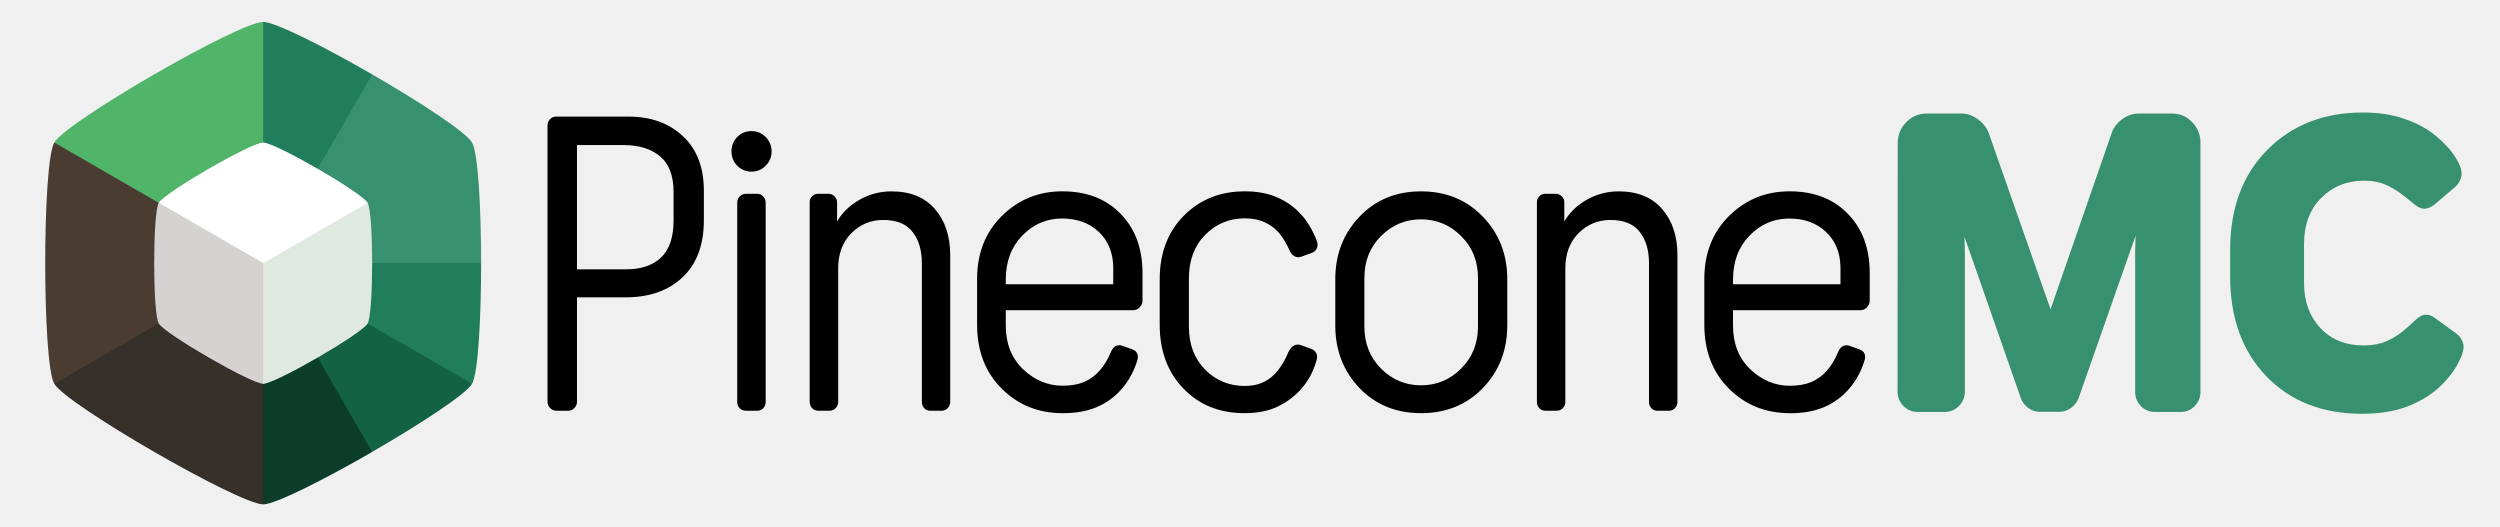
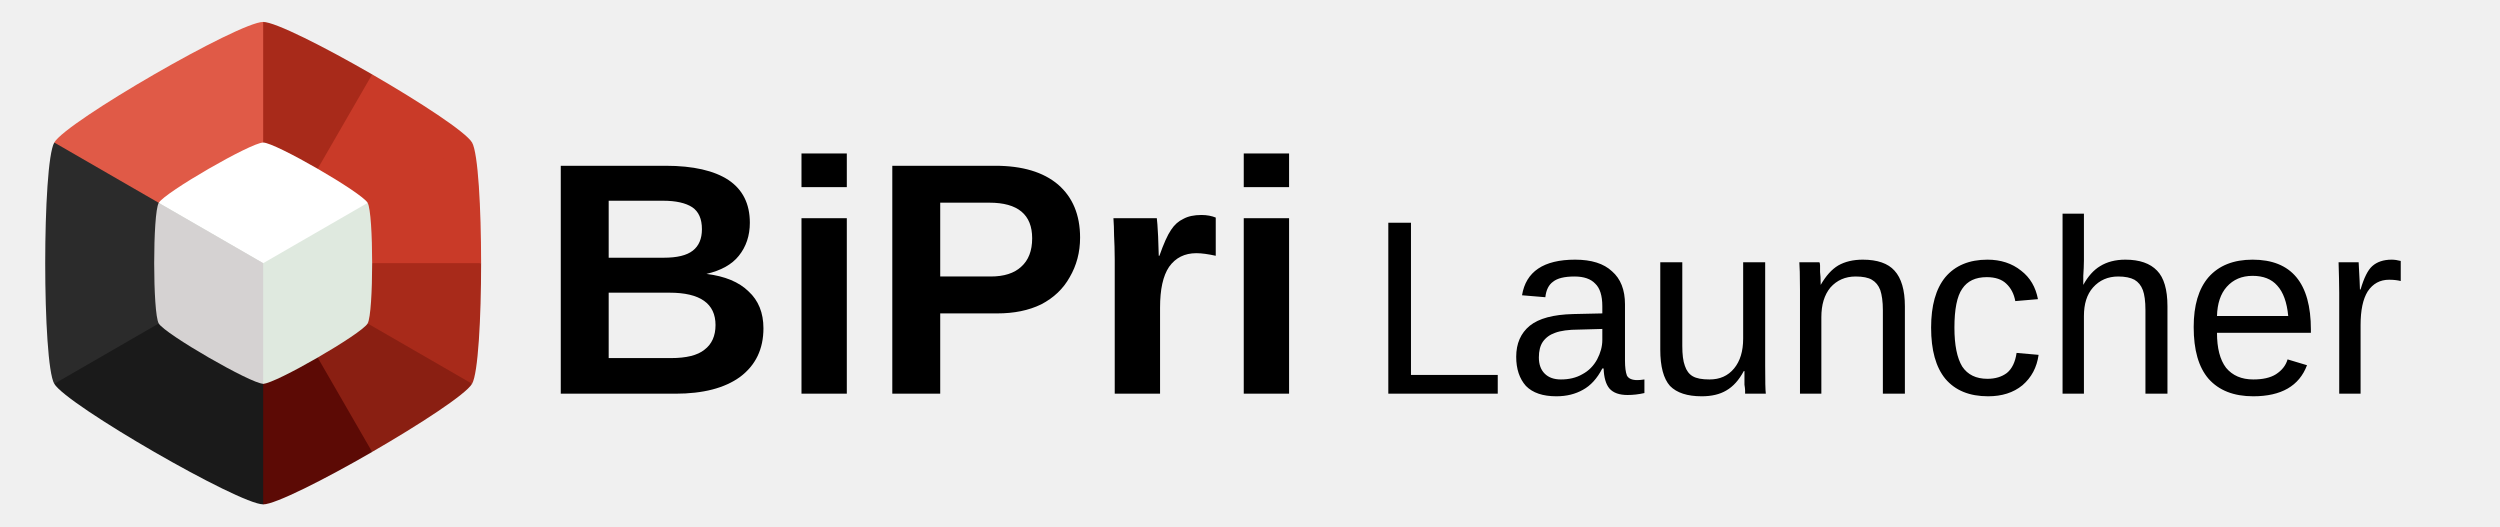
<svg xmlns="http://www.w3.org/2000/svg" width="228" height="48" version="1.1" viewBox="0 0 60.325 12.7" id="svg26">
  <defs id="defs26" />
  <g stroke-width="0.265" id="g24" transform="matrix(1.000001,0,0,1,2.5207819e-4,9.6656667e-5)">
-     <path d="M 6.35,6.35" fill="#99cd61" id="path4-0" />
-     <path d="M 6.35,0.529 3.829,4.895 6.35,6.35 8.87,4.895 8.98,1.795 C 7.829,1.131 6.641,0.529 6.35,0.529 Z" fill="#df6277" id="path6-2" style="fill:#207e5c;fill-opacity:1" />
-     <path d="M 8.98,1.795 6.35,6.35 8.87,7.805 11.391,3.44 C 11.246,3.188 10.131,2.46 8.98,1.795 Z" fill="#fb9168" id="path8-9" style="fill:#379070;fill-opacity:1" />
-     <path d="M 11.391,3.44 6.35,6.35 8.87,7.805 11.609,6.35 c 0,-1.329 -0.073,-2.658 -0.218,-2.91 z" fill="#f3db6c" id="path10-0" style="fill:#379070;fill-opacity:1" />
-     <path d="m 6.35,6.35 v 2.91 h 5.041 C 11.537,9.008 11.609,7.679 11.609,6.35 Z" fill="#7ab392" id="path12-4" style="fill:#207e5c;fill-opacity:1" />
-     <path d="m 6.35,6.35 v 2.91 l 2.63,1.644 c 1.151,-0.665 2.266,-1.392 2.411,-1.644 z" fill="#4b7cbc" id="path14-8" style="fill:#136244;fill-opacity:1" />
-     <path d="M 6.35,6.35 3.829,7.805 6.35,12.171 c 0.291,0 1.479,-0.601 2.63,-1.266 z" fill="#6f488c" id="path16-2" style="fill:#0c3c2a;fill-opacity:1" />
-     <path d="M 3.829,4.895 1.309,9.26 c 0.291,0.504 4.459,2.91 5.041,2.91 V 6.35 Z" fill="#4d3f33" id="path18-4" style="fill:#36302b;fill-opacity:1" />
-     <path d="m 1.309,3.44 c -0.291,0.504 -0.291,5.317 0,5.821 L 6.35,6.35 V 3.44 Z" fill="#7a573b" id="path20-0" style="fill:#4a3c31;fill-opacity:1" />
-     <path d="m 6.35,0.529 c -0.582,-2e-8 -4.75,2.406 -5.041,2.91 l 5.041,2.91 z" fill="#99cd61" id="path22-8" style="fill:#50b469;fill-opacity:1" />
+     <path d="M 6.35,6.35" fill="#e05a47" id="path4-0" />
+     <path d="M 6.35,0.529 3.829,4.895 6.35,6.35 8.87,4.895 8.98,1.795 C 7.829,1.131 6.641,0.529 6.35,0.529 Z" fill="#df6277" id="path6-2" style="fill:#a82a1a;fill-opacity:1" />
+     <path d="M 8.98,1.795 6.35,6.35 8.87,7.805 11.391,3.44 C 11.246,3.188 10.131,2.46 8.98,1.795 Z" fill="#fb9168" id="path8-9" style="fill:#c93a28;fill-opacity:1" />
+     <path d="M 11.391,3.44 6.35,6.35 8.87,7.805 11.609,6.35 c 0,-1.329 -0.073,-2.658 -0.218,-2.91 z" fill="#f3db6c" id="path10-0" style="fill:#c93a28;fill-opacity:1" />
+     <path d="m 6.35,6.35 v 2.91 h 5.041 C 11.537,9.008 11.609,7.679 11.609,6.35 Z" fill="#7ab392" id="path12-4" style="fill:#a82a1a;fill-opacity:1" />
+     <path d="m 6.35,6.35 v 2.91 l 2.63,1.644 c 1.151,-0.665 2.266,-1.392 2.411,-1.644 z" fill="#4b7cbc" id="path14-8" style="fill:#8a1f12;fill-opacity:1" />
+     <path d="M 6.35,6.35 3.829,7.805 6.35,12.171 c 0.291,0 1.479,-0.601 2.63,-1.266 z" fill="#6f488c" id="path16-2" style="fill:#5c0a05;fill-opacity:1" />
+     <path d="M 3.829,4.895 1.309,9.26 c 0.291,0.504 4.459,2.91 5.041,2.91 V 6.35 Z" fill="#4d3f33" id="path18-4" style="fill:#1a1a1a;fill-opacity:1" />
+     <path d="m 1.309,3.44 c -0.291,0.504 -0.291,5.317 0,5.821 L 6.35,6.35 V 3.44 Z" fill="#7a573b" id="path20-0" style="fill:#2b2b2b;fill-opacity:1" />
+     <path d="m 6.35,0.529 c -0.582,-2e-8 -4.75,2.406 -5.041,2.91 l 5.041,2.91 z" fill="#99cd61" id="path22-8" style="fill:#e05a47;fill-opacity:1" />
  </g>
  <g transform="matrix(0.8800014,0,0,0.88,-10.90577,-1.242003)" id="g32">
    <g transform="translate(13.26,2.2776)" id="g28" style="display:inline">
      <path transform="matrix(0.96975,0,0,0.96975,0.1921,0.1921)" d="m 6.35,2.939 c -0.341,0 -2.783,1.41 -2.953,1.705 L 6.35,9.76 9.304,4.644 C 9.133,4.349 6.691,2.939 6.35,2.939 Z" fill="#ffffff" stroke-width="0.265" id="path26-0" />
    </g>
    <path d="m 16.746,6.974 2.864,4.961 c 0.331,0 2.699,-1.367 2.864,-1.654 0.165,-0.286 0.165,-3.021 0,-3.307 l -2.864,1.654 z" fill="#dfdfdf" stroke-width="0.265" id="path30" style="fill:#dfe9df;fill-opacity:1" />
  </g>
  <path d="m 3.83,4.895 c -0.146,0.252 -0.146,2.658 0,2.91 0.146,0.252 2.229,1.455 2.52,1.455 v -2.91 z" fill="#d6d2d2" stroke-width="0.265" id="path34" style="fill:#d5d2d2;fill-opacity:1" />
-   <g fill="#14191e" stroke-width="0.265" aria-label="Prism Launcher" id="g62" style="display:inline;fill:#ffffff;fill-opacity:1" transform="matrix(1.000001,0,0,1,1.058503,0.161583)">
-     <g id="text2" style="font-size:9.878px;line-height:0;font-family:'IBM Plex Sans';font-variation-settings:'opsz' 144, 'ROND' 60, 'wdth' 75, 'wght' 400;fill:#000000;stroke-width:0.07" aria-label="PineconeMC">
-       <path style="font-family:'Google Sans Flex';display:inline" d="m 12.37,9.749 q -0.089,0 -0.153,-0.064 -0.064,-0.064 -0.064,-0.153 V 2.869 q 0,-0.089 0.059,-0.153 0.064,-0.064 0.143,-0.064 h 1.753 q 0.81,0 1.314,0.474 0.504,0.469 0.504,1.324 V 5.146 q 0,0.904 -0.519,1.388 -0.514,0.479 -1.368,0.479 h -1.462 V 6.337 h 1.477 q 0.538,0 0.84,-0.286 Q 15.195,5.764 15.195,5.156 V 4.475 q 0,-0.593 -0.326,-0.864 -0.326,-0.272 -0.879,-0.272 h -1.126 v 6.193 q 0,0.089 -0.064,0.153 -0.059,0.064 -0.148,0.064 z m 4.568,0 q -0.089,0 -0.148,-0.059 -0.059,-0.064 -0.059,-0.153 V 4.727 q 0,-0.089 0.059,-0.148 0.064,-0.064 0.148,-0.064 h 0.277 q 0.084,0 0.143,0.064 0.059,0.059 0.059,0.148 v 4.81 q 0,0.089 -0.059,0.153 -0.059,0.059 -0.143,0.059 z m 0.133,-5.769 q -0.198,0 -0.341,-0.143 -0.138,-0.143 -0.138,-0.346 0,-0.202 0.138,-0.346 0.143,-0.143 0.341,-0.143 0.207,0 0.346,0.143 0.143,0.143 0.143,0.346 0,0.202 -0.143,0.346 -0.138,0.143 -0.346,0.143 z m 1.408,5.556 V 4.717 q 0,-0.079 0.054,-0.138 0.059,-0.064 0.143,-0.064 h 0.262 q 0.084,0 0.143,0.064 0.059,0.059 0.059,0.138 v 0.519 l -0.084,-0.054 h 0.084 q 0.193,-0.326 0.543,-0.524 0.356,-0.202 0.77,-0.202 0.677,0 1.047,0.425 0.37,0.425 0.37,1.116 v 3.541 q 0,0.089 -0.064,0.153 -0.059,0.059 -0.143,0.059 H 21.388 q -0.084,0 -0.143,-0.059 -0.059,-0.064 -0.059,-0.153 V 6.188 q 0,-0.464 -0.222,-0.751 -0.222,-0.291 -0.711,-0.291 -0.449,0 -0.77,0.321 -0.316,0.321 -0.316,0.845 v 3.225 q 0,0.089 -0.064,0.153 -0.059,0.059 -0.143,0.059 h -0.277 q -0.084,0 -0.143,-0.059 -0.059,-0.064 -0.059,-0.153 z m 6.1,0.272 q -0.874,0 -1.467,-0.593 Q 22.519,8.623 22.519,7.675 V 6.569 q 0,-0.929 0.598,-1.521 0.603,-0.593 1.457,-0.593 0.884,0 1.408,0.543 0.528,0.538 0.528,1.432 v 0.662 q 0,0.094 -0.069,0.163 -0.064,0.069 -0.163,0.069 H 22.885 V 6.697 h 2.919 v -0.43 q -0.015,-0.524 -0.356,-0.84 -0.341,-0.316 -0.879,-0.316 -0.563,0 -0.963,0.415 -0.395,0.41 -0.395,1.057 v 1.111 q 0,0.652 0.415,1.052 0.42,0.4 0.958,0.4 0.296,0 0.514,-0.089 0.217,-0.094 0.375,-0.272 0.163,-0.183 0.277,-0.459 0.054,-0.119 0.128,-0.143 0.079,-0.03 0.148,0 l 0.247,0.089 q 0.084,0.03 0.114,0.109 0.03,0.074 -0.015,0.193 -0.119,0.37 -0.37,0.657 -0.247,0.282 -0.593,0.43 -0.346,0.148 -0.83,0.148 z m 4.391,0 q -0.899,0 -1.472,-0.593 Q 26.925,8.623 26.925,7.67 V 6.579 q 0,-0.948 0.583,-1.536 0.583,-0.588 1.472,-0.588 0.449,0 0.785,0.148 0.336,0.148 0.568,0.405 0.232,0.252 0.385,0.647 0.035,0.104 -0.005,0.183 -0.04,0.074 -0.109,0.099 l -0.257,0.094 q -0.089,0.03 -0.163,-0.005 -0.074,-0.035 -0.119,-0.133 -0.123,-0.272 -0.257,-0.43 -0.133,-0.158 -0.341,-0.257 -0.207,-0.099 -0.489,-0.099 -0.563,0 -0.958,0.4 -0.39,0.4 -0.39,1.047 v 1.171 q 0,0.632 0.39,1.032 0.395,0.395 0.958,0.395 0.262,0 0.454,-0.094 0.198,-0.094 0.346,-0.282 0.148,-0.188 0.252,-0.44 0.059,-0.119 0.133,-0.158 0.079,-0.04 0.158,-0.015 l 0.262,0.094 q 0.084,0.03 0.123,0.109 0.04,0.079 -0.01,0.207 -0.104,0.356 -0.336,0.627 -0.232,0.272 -0.568,0.44 -0.336,0.168 -0.825,0.168 z m 4.262,0 q -0.904,0 -1.487,-0.607 Q 31.162,8.589 31.162,7.69 V 6.574 q 0,-0.894 0.583,-1.506 0.583,-0.612 1.487,-0.612 0.904,0 1.492,0.612 0.588,0.612 0.588,1.506 v 1.116 q 0,0.899 -0.588,1.511 -0.588,0.607 -1.492,0.607 z m 0,-0.672 q 0.563,0 0.968,-0.405 0.405,-0.405 0.405,-1.012 V 6.544 q 0,-0.607 -0.405,-1.008 -0.405,-0.405 -0.968,-0.405 -0.563,0 -0.968,0.405 -0.4,0.4 -0.4,1.008 v 1.175 q 0,0.607 0.4,1.012 0.405,0.405 0.968,0.405 z m 2.795,0.4 V 4.717 q 0,-0.079 0.054,-0.138 0.059,-0.064 0.143,-0.064 h 0.262 q 0.084,0 0.143,0.064 0.059,0.059 0.059,0.138 v 0.519 l -0.084,-0.054 h 0.084 q 0.193,-0.326 0.543,-0.524 0.356,-0.202 0.77,-0.202 0.677,0 1.047,0.425 0.37,0.425 0.37,1.116 v 3.541 q 0,0.089 -0.064,0.153 -0.059,0.059 -0.143,0.059 h -0.277 q -0.084,0 -0.143,-0.059 -0.059,-0.064 -0.059,-0.153 V 6.188 q 0,-0.464 -0.222,-0.751 -0.222,-0.291 -0.711,-0.291 -0.449,0 -0.77,0.321 -0.316,0.321 -0.316,0.845 v 3.225 q 0,0.089 -0.064,0.153 -0.059,0.059 -0.143,0.059 h -0.277 q -0.084,0 -0.143,-0.059 -0.059,-0.064 -0.059,-0.153 z m 6.1,0.272 q -0.874,0 -1.467,-0.593 Q 40.067,8.623 40.067,7.675 V 6.569 q 0,-0.929 0.598,-1.521 0.603,-0.593 1.457,-0.593 0.884,0 1.408,0.543 0.528,0.538 0.528,1.432 v 0.662 q 0,0.094 -0.069,0.163 -0.064,0.069 -0.163,0.069 H 40.433 V 6.697 h 2.919 V 6.267 Q 43.337,5.744 42.996,5.428 42.655,5.112 42.117,5.112 q -0.563,0 -0.963,0.415 -0.395,0.41 -0.395,1.057 v 1.111 q 0,0.652 0.415,1.052 0.42,0.4 0.958,0.4 0.296,0 0.514,-0.089 0.217,-0.094 0.375,-0.272 0.163,-0.183 0.277,-0.459 0.054,-0.119 0.128,-0.143 0.079,-0.03 0.148,0 l 0.247,0.089 q 0.084,0.03 0.114,0.109 0.03,0.074 -0.015,0.193 -0.119,0.37 -0.37,0.657 -0.247,0.282 -0.593,0.43 -0.346,0.148 -0.83,0.148 z" id="path10" />
-       <path style="font-family:'Google Sans Flex';font-variation-settings:'opsz' 144, 'ROND' 60, 'wdth' 80, 'wght' 700;fill:#379070" d="m 45.218,9.779 q -0.202,0 -0.346,-0.143 -0.143,-0.148 -0.143,-0.351 l 0.005,-5.991 q 0,-0.296 0.202,-0.504 0.207,-0.212 0.499,-0.212 h 0.825 q 0.227,0 0.415,0.143 0.188,0.143 0.257,0.336 l 1.487,4.238 h 0.005 L 49.895,3.052 q 0.064,-0.193 0.247,-0.331 0.188,-0.143 0.41,-0.143 h 0.805 q 0.282,0 0.479,0.207 0.202,0.202 0.202,0.494 v 6.021 q 0,0.193 -0.138,0.336 -0.138,0.143 -0.336,0.143 h -0.627 q -0.198,0 -0.336,-0.143 Q 50.463,9.493 50.463,9.3 V 5.917 l 0.01,-0.39 v 0 l -1.373,3.912 q -0.049,0.138 -0.178,0.237 -0.128,0.099 -0.282,0.099 h -0.479 q -0.158,0 -0.286,-0.099 -0.128,-0.099 -0.173,-0.237 L 46.344,5.551 v 0 l 0.01,0.39 v 3.344 q 0,0.202 -0.143,0.351 -0.143,0.143 -0.346,0.143 z m 10.717,0.044 q -1.432,0 -2.306,-0.904 -0.874,-0.909 -0.874,-2.41 V 5.867 q 0,-1.506 0.894,-2.41 0.899,-0.904 2.306,-0.904 0.578,0 1.017,0.158 0.445,0.153 0.751,0.41 0.311,0.257 0.474,0.524 0.168,0.267 0.138,0.435 -0.03,0.168 -0.153,0.272 l -0.489,0.415 Q 57.566,4.87 57.447,4.875 57.333,4.88 57.19,4.761 57.047,4.638 56.879,4.514 56.711,4.386 56.499,4.292 56.286,4.198 55.99,4.198 q -0.627,0 -1.042,0.42 -0.41,0.415 -0.41,1.111 V 6.672 q 0,0.662 0.395,1.082 0.395,0.42 1.042,0.42 0.316,0 0.543,-0.099 0.227,-0.099 0.395,-0.237 0.173,-0.138 0.306,-0.272 0.138,-0.133 0.257,-0.133 0.119,-0.005 0.242,0.094 l 0.509,0.37 q 0.119,0.099 0.153,0.247 0.04,0.143 -0.119,0.449 -0.153,0.301 -0.464,0.593 -0.311,0.286 -0.775,0.464 -0.459,0.173 -1.087,0.173 z" id="path11" />
-     </g>
-   </g>
+   <text x="13" y="9.5" font-family="Arial, sans-serif" font-size="8" font-weight="bold" fill="#000000">BiPri</text>
+   <text x="33" y="9.5" font-family="Arial, sans-serif" font-size="6" fill="#000000">Launcher</text>
</svg>
